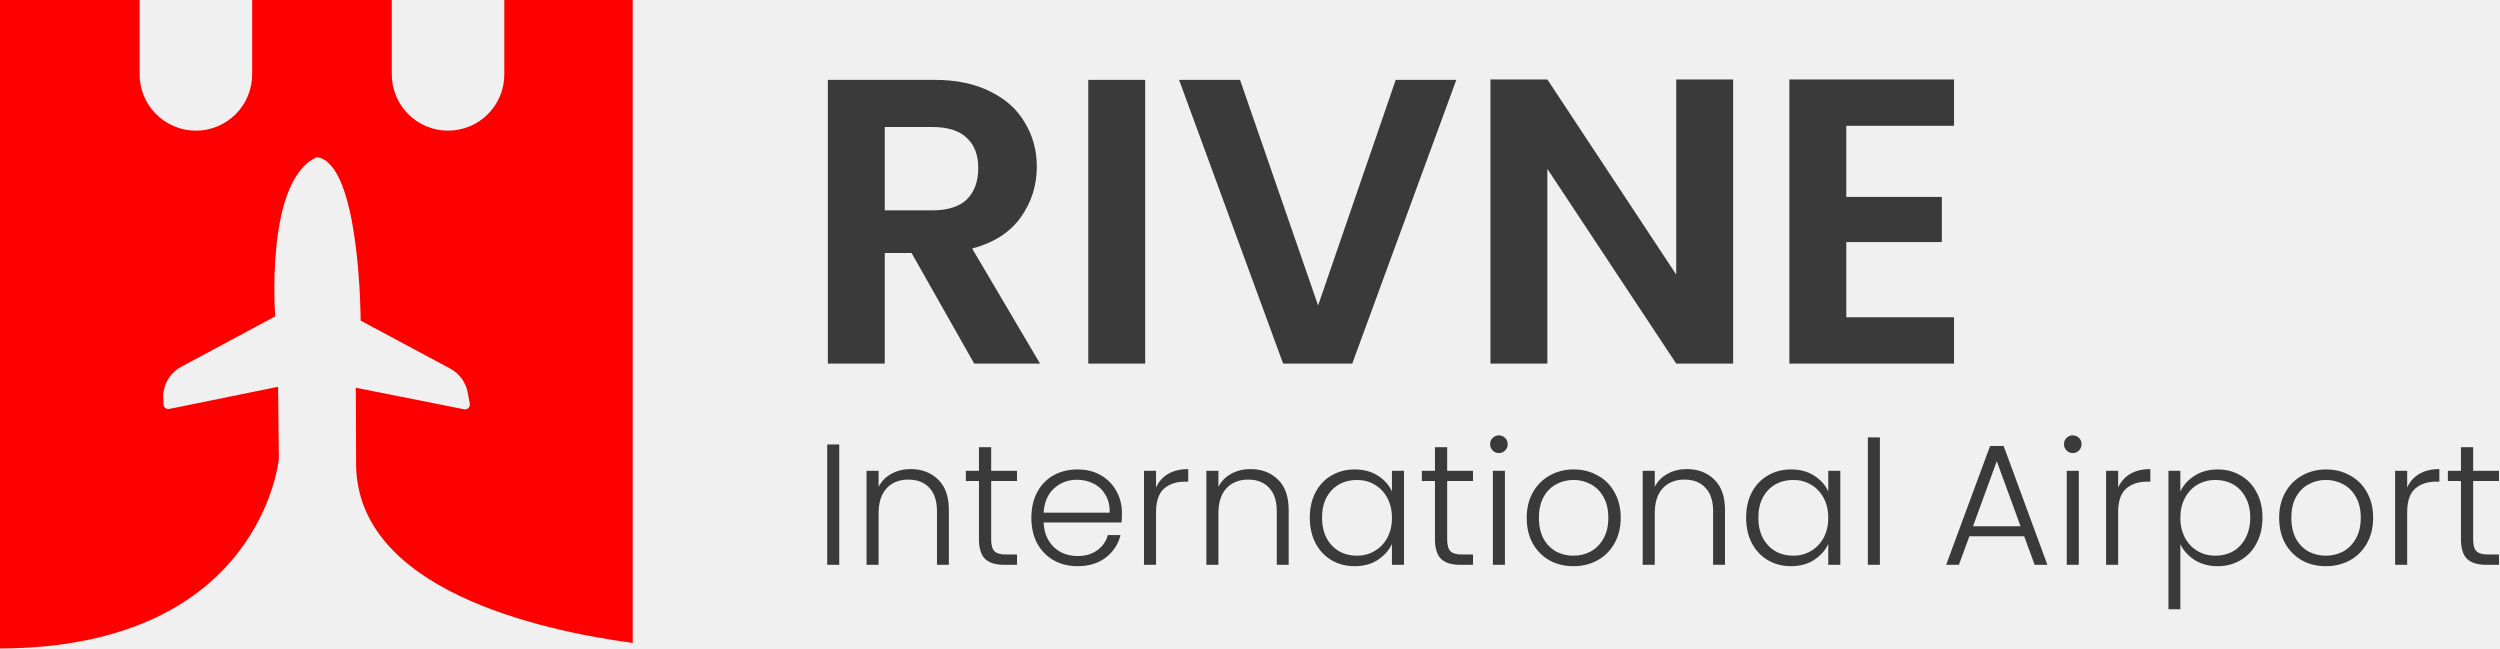
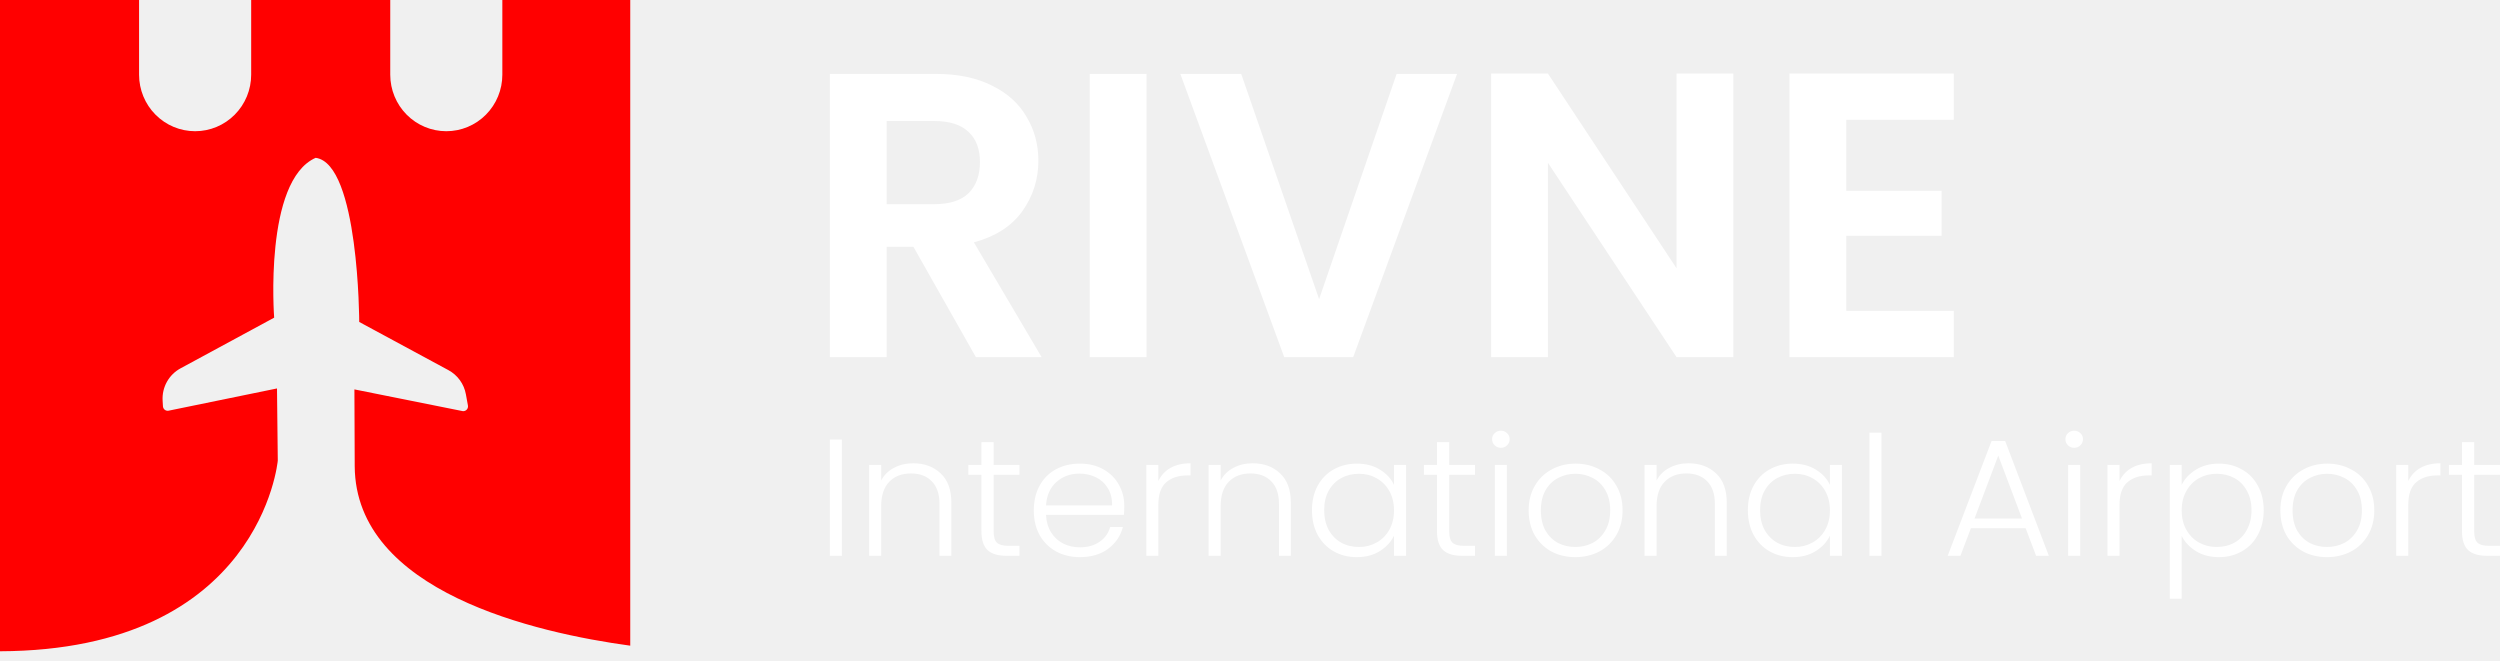
- <svg xmlns="http://www.w3.org/2000/svg" width="952" height="247" viewBox="0 0 952 247" fill="none">
-   <path d="M106.194 174.647L105.894 147.291L64.468 155.72C64.214 155.774 63.952 155.772 63.698 155.715C63.445 155.658 63.208 155.547 63.001 155.39C62.795 155.232 62.625 155.032 62.504 154.803C62.382 154.574 62.311 154.321 62.296 154.062L62.168 151.948C62.015 149.459 62.58 146.978 63.795 144.801C65.011 142.623 66.826 140.84 69.025 139.663L104.808 120.45C104.808 120.45 100.808 68.553 120.679 59.839C137.22 62.054 137.335 122.079 137.335 122.079L171.433 140.349C173.16 141.271 174.656 142.57 175.811 144.151C176.966 145.731 177.75 147.552 178.104 149.477L178.889 153.763C178.94 154.041 178.925 154.327 178.846 154.598C178.766 154.87 178.624 155.119 178.431 155.325C178.238 155.532 178 155.691 177.735 155.789C177.469 155.887 177.185 155.922 176.904 155.891L135.492 147.649L135.606 176.804C135.92 224.416 204.874 239.958 240.943 244.829V0H192.046V28.327C192.046 34.01 189.788 39.46 185.77 43.478C181.751 47.497 176.301 49.754 170.618 49.754C164.936 49.754 159.485 47.497 155.467 43.478C151.449 39.46 149.191 34.01 149.191 28.327V0H96.023V28.327C96.023 34.01 93.765 39.46 89.747 43.478C85.729 47.497 80.278 49.754 74.596 49.754C68.913 49.754 63.463 47.497 59.444 43.478C55.426 39.46 53.168 34.01 53.168 28.327V0H0V246.943C99.68 246.571 106.194 174.647 106.194 174.647Z" fill="#FF0000" />
-   <path fill-rule="evenodd" clip-rule="evenodd" d="M659.979 138.461H638.306L589.232 64.309V138.461H567.56V30.252H589.232L638.306 104.558V30.252H659.979V138.461ZM370.974 138.461L347.134 96.354H336.917V138.461H315.244V30.406H355.803C364.163 30.406 371.284 31.903 377.167 34.896C383.049 37.785 387.435 41.759 390.325 46.816C393.318 51.77 394.815 57.343 394.815 63.535C394.815 70.656 392.75 77.106 388.622 82.886C384.494 88.562 378.353 92.484 370.2 94.651L396.053 138.461H370.974ZM336.917 80.099H355.029C360.912 80.099 365.298 78.706 368.188 75.919C371.078 73.03 372.522 69.056 372.522 63.999C372.522 59.045 371.078 55.227 368.188 52.544C365.298 49.757 360.912 48.364 355.029 48.364H336.917V80.099ZM436.09 30.406V138.461H414.417V30.406H436.09ZM514.935 138.461L554.566 30.406H531.5L501.932 116.324L472.209 30.406H448.988L488.618 138.461H514.935ZM703.069 74.99V47.9H744.093V30.252H681.396V138.461H744.093V120.813H703.069V92.174H739.448V74.99H703.069ZM570.782 172.533C569.864 172.533 569.077 172.205 568.422 171.549C567.766 170.894 567.438 170.085 567.438 169.123C567.438 168.162 567.766 167.375 568.422 166.763C569.077 166.107 569.864 165.78 570.782 165.78C571.7 165.78 572.487 166.107 573.142 166.763C573.798 167.375 574.126 168.162 574.126 169.123C574.126 170.085 573.798 170.894 573.142 171.549C572.487 172.205 571.7 172.533 570.782 172.533ZM573.077 215.084H568.487V179.286H573.077V215.084ZM319.59 215.084V169.254H315V215.084H319.59ZM357.258 182.63C354.548 179.963 351.051 178.63 346.767 178.63C344.057 178.63 341.631 179.22 339.489 180.4C337.348 181.537 335.709 183.198 334.572 185.383V179.286H329.983V215.084H334.572V195.546C334.572 191.306 335.599 188.093 337.654 185.908C339.708 183.722 342.462 182.63 345.915 182.63C349.28 182.63 351.925 183.657 353.848 185.711C355.815 187.766 356.799 190.738 356.799 194.628V215.084H361.323V194.104C361.323 189.077 359.968 185.252 357.258 182.63ZM377.439 183.154V205.381C377.439 207.566 377.854 209.074 378.685 209.905C379.515 210.735 380.98 211.15 383.078 211.15H387.274V215.084H382.357C379.122 215.084 376.718 214.341 375.144 212.855C373.571 211.325 372.784 208.834 372.784 205.381V183.154H367.801V179.286H372.784V170.303H377.439V179.286H387.274V183.154H377.439ZM427.101 198.955C427.188 198.125 427.232 196.923 427.232 195.349C427.232 192.29 426.533 189.514 425.134 187.023C423.779 184.487 421.812 182.477 419.233 180.991C416.698 179.504 413.726 178.761 410.316 178.761C406.907 178.761 403.869 179.504 401.203 180.991C398.537 182.477 396.46 184.618 394.974 187.416C393.488 190.213 392.745 193.47 392.745 197.185C392.745 200.9 393.488 204.157 394.974 206.954C396.504 209.708 398.602 211.85 401.268 213.38C403.935 214.866 406.951 215.609 410.316 215.609C414.644 215.609 418.228 214.516 421.069 212.331C423.954 210.101 425.833 207.238 426.708 203.742H421.856C421.2 206.189 419.845 208.134 417.791 209.577C415.78 211.019 413.289 211.74 410.316 211.74C408.043 211.74 405.945 211.26 404.022 210.298C402.099 209.293 400.547 207.828 399.367 205.905C398.187 203.982 397.531 201.665 397.4 198.955H427.101ZM420.938 188.399C422.074 190.279 422.621 192.552 422.577 195.218H397.4C397.662 191.241 398.996 188.159 401.4 185.973C403.804 183.788 406.71 182.695 410.12 182.695C412.393 182.695 414.491 183.176 416.414 184.138C418.337 185.099 419.845 186.52 420.938 188.399ZM440.219 185.646C441.224 183.416 442.754 181.69 444.808 180.466C446.906 179.242 449.463 178.63 452.479 178.63V183.416H451.233C447.911 183.416 445.245 184.313 443.235 186.105C441.224 187.897 440.219 190.891 440.219 195.087V215.084H435.629V179.286H440.219V185.646ZM486.658 182.63C483.948 179.963 480.452 178.63 476.168 178.63C473.458 178.63 471.032 179.22 468.89 180.4C466.749 181.537 465.109 183.198 463.973 185.383V179.286H459.383V215.084H463.973V195.546C463.973 191.306 465 188.093 467.055 185.908C469.109 183.722 471.863 182.63 475.316 182.63C478.681 182.63 481.326 183.657 483.249 185.711C485.216 187.766 486.199 190.738 486.199 194.628V215.084H490.723V194.104C490.723 189.077 489.368 185.252 486.658 182.63ZM498.776 197.12C498.776 193.448 499.497 190.235 500.939 187.481C502.425 184.684 504.458 182.542 507.037 181.056C509.659 179.526 512.61 178.761 515.888 178.761C519.297 178.761 522.226 179.548 524.674 181.122C527.165 182.695 528.957 184.706 530.05 187.154V179.286H534.64V215.084H530.05V207.151C528.914 209.599 527.1 211.631 524.608 213.248C522.16 214.822 519.232 215.609 515.822 215.609C512.588 215.609 509.659 214.844 507.037 213.314C504.458 211.784 502.425 209.621 500.939 206.823C499.497 204.026 498.776 200.791 498.776 197.12ZM530.05 197.185C530.05 194.3 529.46 191.765 528.28 189.58C527.1 187.394 525.482 185.711 523.428 184.531C521.417 183.351 519.188 182.761 516.74 182.761C514.205 182.761 511.932 183.329 509.922 184.465C507.911 185.602 506.316 187.263 505.135 189.448C503.999 191.59 503.431 194.147 503.431 197.12C503.431 200.048 503.999 202.627 505.135 204.856C506.316 207.042 507.911 208.724 509.922 209.905C511.932 211.041 514.205 211.609 516.74 211.609C519.188 211.609 521.417 211.019 523.428 209.839C525.482 208.659 527.1 206.976 528.28 204.791C529.46 202.605 530.05 200.07 530.05 197.185ZM551.084 205.381V183.154H560.918V179.286H551.084V170.303H546.428V179.286H541.445V183.154H546.428V205.381C546.428 208.834 547.215 211.325 548.789 212.855C550.362 214.341 552.766 215.084 556.001 215.084H560.918V211.15H556.722C554.624 211.15 553.16 210.735 552.329 209.905C551.499 209.074 551.084 207.566 551.084 205.381ZM590.026 213.38C592.736 214.866 595.774 215.609 599.14 215.609C602.506 215.609 605.565 214.866 608.319 213.38C611.073 211.85 613.236 209.686 614.81 206.889C616.383 204.091 617.17 200.857 617.17 197.185C617.17 193.47 616.383 190.235 614.81 187.481C613.28 184.684 611.138 182.542 608.385 181.056C605.675 179.526 602.637 178.761 599.271 178.761C595.905 178.761 592.868 179.526 590.158 181.056C587.448 182.542 585.306 184.684 583.732 187.481C582.159 190.235 581.372 193.47 581.372 197.185C581.372 200.9 582.137 204.157 583.667 206.954C585.24 209.708 587.36 211.85 590.026 213.38ZM605.696 210.036C603.686 211.085 601.5 211.609 599.14 211.609C596.78 211.609 594.594 211.085 592.583 210.036C590.617 208.943 589.021 207.326 587.797 205.184C586.617 202.998 586.027 200.332 586.027 197.185C586.027 194.038 586.617 191.394 587.797 189.252C589.021 187.066 590.638 185.449 592.649 184.4C594.66 183.307 596.845 182.761 599.206 182.761C601.566 182.761 603.751 183.307 605.762 184.4C607.773 185.449 609.39 187.066 610.614 189.252C611.838 191.394 612.45 194.038 612.45 197.185C612.45 200.332 611.816 202.998 610.548 205.184C609.324 207.326 607.707 208.943 605.696 210.036ZM642.321 178.63C646.605 178.63 650.101 179.963 652.811 182.63C655.521 185.252 656.876 189.077 656.876 194.104V215.084H652.352V194.628C652.352 190.738 651.369 187.766 649.402 185.711C647.479 183.657 644.834 182.63 641.469 182.63C638.016 182.63 635.262 183.722 633.208 185.908C631.153 188.093 630.126 191.306 630.126 195.546V215.084H625.536V179.286H630.126V185.383C631.262 183.198 632.902 181.537 635.043 180.4C637.185 179.22 639.611 178.63 642.321 178.63ZM667.092 187.481C665.65 190.235 664.929 193.448 664.929 197.12C664.929 200.791 665.65 204.026 667.092 206.823C668.578 209.621 670.611 211.784 673.19 213.314C675.812 214.844 678.741 215.609 681.975 215.609C685.385 215.609 688.313 214.822 690.761 213.248C693.253 211.631 695.067 209.599 696.203 207.151V215.084H700.793V179.286H696.203V187.154C695.11 184.706 693.318 182.695 690.827 181.122C688.379 179.548 685.45 178.761 682.041 178.761C678.763 178.761 675.812 179.526 673.19 181.056C670.611 182.542 668.578 184.684 667.092 187.481ZM694.433 189.58C695.613 191.765 696.203 194.3 696.203 197.185C696.203 200.07 695.613 202.605 694.433 204.791C693.253 206.976 691.635 208.659 689.581 209.839C687.57 211.019 685.341 211.609 682.893 211.609C680.358 211.609 678.085 211.041 676.075 209.905C674.064 208.724 672.469 207.042 671.288 204.856C670.152 202.627 669.584 200.048 669.584 197.12C669.584 194.147 670.152 191.59 671.288 189.448C672.469 187.263 674.064 185.602 676.075 184.465C678.085 183.329 680.358 182.761 682.893 182.761C685.341 182.761 687.57 183.351 689.581 184.531C691.635 185.711 693.253 187.394 694.433 189.58ZM715.86 166.566V215.084H711.27V166.566H715.86ZM749.949 204.201H770.798L774.798 215.084H779.65L762.996 169.845H757.817L741.097 215.084H745.949L749.949 204.201ZM760.374 175.614L769.421 200.398H751.326L760.374 175.614ZM789.31 172.533C788.392 172.533 787.605 172.205 786.95 171.549C786.294 170.894 785.966 170.085 785.966 169.123C785.966 168.162 786.294 167.375 786.95 166.763C787.605 166.107 788.392 165.78 789.31 165.78C790.228 165.78 791.015 166.107 791.671 166.763C792.326 167.375 792.654 168.162 792.654 169.123C792.654 170.085 792.326 170.894 791.671 171.549C791.015 172.205 790.228 172.533 789.31 172.533ZM811.177 180.466C809.123 181.69 807.593 183.416 806.587 185.646V179.286H801.998V215.084H806.587V195.087C806.587 190.891 807.593 187.897 809.603 186.105C811.614 184.313 814.28 183.416 817.602 183.416H818.848V178.63C815.832 178.63 813.275 179.242 811.177 180.466ZM791.605 179.286V215.084H787.015V179.286H791.605ZM830.276 187.154C831.413 184.75 833.205 182.761 835.653 181.187C838.144 179.57 841.095 178.761 844.504 178.761C847.738 178.761 850.645 179.526 853.224 181.056C855.847 182.542 857.879 184.684 859.322 187.481C860.808 190.235 861.551 193.448 861.551 197.12C861.551 200.791 860.808 204.026 859.322 206.823C857.879 209.621 855.847 211.784 853.224 213.314C850.645 214.844 847.738 215.609 844.504 215.609C841.138 215.609 838.21 214.822 835.718 213.248C833.227 211.631 831.413 209.621 830.276 207.216V232H825.752V179.286H830.276V187.154ZM856.896 197.12C856.896 194.147 856.306 191.59 855.125 189.448C853.989 187.263 852.415 185.602 850.405 184.465C848.394 183.329 846.121 182.761 843.586 182.761C841.138 182.761 838.887 183.351 836.833 184.531C834.822 185.711 833.227 187.394 832.047 189.58C830.866 191.765 830.276 194.3 830.276 197.185C830.276 200.07 830.866 202.605 832.047 204.791C833.227 206.976 834.822 208.659 836.833 209.839C838.887 211.019 841.138 211.609 843.586 211.609C846.121 211.609 848.394 211.041 850.405 209.905C852.415 208.724 853.989 207.042 855.125 204.856C856.306 202.627 856.896 200.048 856.896 197.12ZM876.552 213.38C879.262 214.866 882.3 215.609 885.666 215.609C889.032 215.609 892.091 214.866 894.845 213.38C897.599 211.85 899.762 209.686 901.336 206.889C902.909 204.091 903.696 200.857 903.696 197.185C903.696 193.47 902.909 190.235 901.336 187.481C899.806 184.684 897.664 182.542 894.91 181.056C892.201 179.526 889.163 178.761 885.797 178.761C882.431 178.761 879.393 179.526 876.683 181.056C873.973 182.542 871.832 184.684 870.258 187.481C868.685 190.235 867.898 193.47 867.898 197.185C867.898 200.9 868.663 204.157 870.193 206.954C871.766 209.708 873.886 211.85 876.552 213.38ZM892.222 210.036C890.212 211.085 888.026 211.609 885.666 211.609C883.306 211.609 881.12 211.085 879.109 210.036C877.142 208.943 875.547 207.326 874.323 205.184C873.143 202.998 872.553 200.332 872.553 197.185C872.553 194.038 873.143 191.394 874.323 189.252C875.547 187.066 877.164 185.449 879.175 184.4C881.186 183.307 883.371 182.761 885.731 182.761C888.092 182.761 890.277 183.307 892.288 184.4C894.299 185.449 895.916 187.066 897.14 189.252C898.364 191.394 898.975 194.038 898.975 197.185C898.975 200.332 898.342 202.998 897.074 205.184C895.85 207.326 894.233 208.943 892.222 210.036ZM916.652 185.646C917.657 183.416 919.187 181.69 921.241 180.466C923.34 179.242 925.896 178.63 928.912 178.63V183.416H927.667C924.345 183.416 921.679 184.313 919.668 186.105C917.657 187.897 916.652 190.891 916.652 195.087V215.084H912.062V179.286H916.652V185.646ZM941.783 205.381V183.154H951.618V179.286H941.783V170.303H937.128V179.286H932.145V183.154H937.128V205.381C937.128 208.834 937.915 211.325 939.488 212.855C941.062 214.341 943.466 215.084 946.701 215.084H951.618V211.15H947.422C945.324 211.15 943.859 210.735 943.029 209.905C942.198 209.074 941.783 207.566 941.783 205.381Z" fill="#3A3A3A" />
+ <svg xmlns="http://www.w3.org/2000/svg" width="140" height="37" viewBox="0 0 140 37" fill="none">
+   <path d="M15.556 25.793L15.512 21.753L9.443 22.998C9.406 23.006 9.368 23.006 9.331 22.997C9.294 22.989 9.259 22.973 9.229 22.949C9.198 22.926 9.174 22.896 9.156 22.863C9.138 22.829 9.128 22.791 9.125 22.753L9.107 22.441C9.084 22.073 9.167 21.707 9.345 21.385C9.523 21.064 9.789 20.8 10.111 20.627L15.353 17.789C15.353 17.789 14.767 10.124 17.677 8.838C20.101 9.165 20.117 18.03 20.117 18.03L25.112 20.728C25.365 20.864 25.584 21.056 25.753 21.289C25.923 21.523 26.037 21.792 26.089 22.076L26.204 22.709C26.212 22.75 26.209 22.792 26.198 22.832C26.186 22.872 26.165 22.909 26.137 22.94C26.109 22.97 26.074 22.994 26.035 23.008C25.996 23.023 25.955 23.028 25.913 23.023L19.847 21.806L19.864 26.112C19.91 33.144 30.011 35.439 35.294 36.158V0H28.131V4.184C28.131 5.023 27.801 5.828 27.212 6.421C26.624 7.015 25.825 7.348 24.993 7.348C24.16 7.348 23.362 7.015 22.773 6.421C22.185 5.828 21.854 5.023 21.854 4.184V0H14.066V4.184C14.066 5.023 13.735 5.828 13.146 6.421C12.558 7.015 11.759 7.348 10.927 7.348C10.095 7.348 9.296 7.015 8.708 6.421C8.119 5.828 7.788 5.023 7.788 4.184V0H0V36.471C14.601 36.416 15.556 25.793 15.556 25.793Z" fill="#FF0000" />
+   <path fill-rule="evenodd" clip-rule="evenodd" d="M97.067 20H93.886L86.683 9.116V20H83.502V4.118H86.683L93.886 15.024V4.118H97.067V20ZM54.65 20L51.151 13.82H49.652V20H46.471V4.14H52.423C53.65 4.14 54.696 4.36 55.559 4.799C56.422 5.223 57.066 5.807 57.49 6.549C57.929 7.276 58.149 8.094 58.149 9.003C58.149 10.048 57.846 10.995 57.24 11.843C56.634 12.676 55.733 13.252 54.536 13.57L58.331 20H54.65ZM49.652 11.434H52.31C53.173 11.434 53.817 11.229 54.241 10.82C54.665 10.396 54.877 9.813 54.877 9.071C54.877 8.344 54.665 7.783 54.241 7.39C53.817 6.981 53.173 6.776 52.31 6.776H49.652V11.434ZM64.207 4.14V20H61.026V4.14H64.207ZM75.779 20L81.595 4.14H78.21L73.87 16.751L69.508 4.14H66.1L71.916 20H75.779ZM103.391 10.684V6.708H109.412V4.118H100.21V20H109.412V17.41H103.391V13.206H108.73V10.684H103.391ZM84.049 25.078C83.914 25.078 83.799 25.031 83.702 24.938C83.606 24.845 83.558 24.73 83.558 24.593C83.558 24.456 83.606 24.344 83.702 24.258C83.799 24.164 83.914 24.118 84.049 24.118C84.184 24.118 84.3 24.164 84.396 24.258C84.492 24.344 84.54 24.456 84.54 24.593C84.54 24.73 84.492 24.845 84.396 24.938C84.3 25.031 84.184 25.078 84.049 25.078ZM47.145 31.125V24.612H46.471V31.125H47.145ZM52.679 26.513C52.281 26.134 51.767 25.944 51.138 25.944C50.74 25.944 50.383 26.028 50.069 26.196C49.754 26.357 49.513 26.593 49.346 26.904V26.037H48.672V31.125H49.346V28.348C49.346 27.746 49.497 27.289 49.799 26.979C50.101 26.668 50.505 26.513 51.013 26.513C51.507 26.513 51.896 26.659 52.178 26.951C52.467 27.242 52.612 27.665 52.612 28.218V31.125H53.276V28.143C53.276 27.429 53.077 26.885 52.679 26.513ZM55.644 26.587V29.746C55.644 30.057 55.705 30.271 55.827 30.389C55.949 30.507 56.164 30.566 56.472 30.566H57.089V31.125H56.367C55.891 31.125 55.538 31.02 55.307 30.808C55.076 30.591 54.96 30.237 54.96 29.746V26.587H54.228V26.037H54.96V24.761H55.644V26.037H57.089V26.587H55.644ZM62.94 28.833C62.953 28.715 62.959 28.544 62.959 28.32C62.959 27.886 62.857 27.491 62.651 27.137C62.452 26.777 62.163 26.491 61.784 26.28C61.412 26.068 60.975 25.963 60.474 25.963C59.973 25.963 59.527 26.068 59.135 26.28C58.744 26.491 58.438 26.795 58.22 27.193C58.002 27.59 57.893 28.053 57.893 28.581C57.893 29.109 58.002 29.572 58.22 29.97C58.445 30.361 58.753 30.666 59.145 30.883C59.537 31.094 59.98 31.2 60.474 31.2C61.11 31.2 61.636 31.044 62.054 30.734C62.478 30.417 62.754 30.01 62.882 29.513H62.169C62.073 29.861 61.874 30.137 61.572 30.343C61.277 30.547 60.911 30.65 60.474 30.65C60.14 30.65 59.832 30.582 59.55 30.445C59.267 30.302 59.039 30.094 58.866 29.821C58.692 29.547 58.596 29.218 58.577 28.833H62.94ZM62.035 27.333C62.202 27.6 62.282 27.923 62.276 28.302H58.577C58.615 27.736 58.811 27.298 59.164 26.988C59.517 26.677 59.944 26.522 60.445 26.522C60.779 26.522 61.087 26.59 61.37 26.727C61.653 26.864 61.874 27.066 62.035 27.333ZM64.867 26.941C65.015 26.624 65.24 26.379 65.542 26.205C65.85 26.031 66.225 25.944 66.669 25.944V26.624H66.486C65.998 26.624 65.606 26.752 65.31 27.006C65.015 27.261 64.867 27.687 64.867 28.283V31.125H64.193V26.037H64.867V26.941ZM71.69 26.513C71.292 26.134 70.778 25.944 70.149 25.944C69.751 25.944 69.394 26.028 69.08 26.196C68.765 26.357 68.524 26.593 68.357 26.904V26.037H67.683V31.125H68.357V28.348C68.357 27.746 68.508 27.289 68.81 26.979C69.112 26.668 69.516 26.513 70.024 26.513C70.518 26.513 70.907 26.659 71.189 26.951C71.478 27.242 71.623 27.665 71.623 28.218V31.125H72.287V28.143C72.287 27.429 72.088 26.885 71.69 26.513ZM73.47 28.572C73.47 28.05 73.576 27.593 73.788 27.202C74.007 26.805 74.305 26.5 74.684 26.289C75.069 26.072 75.503 25.963 75.984 25.963C76.485 25.963 76.915 26.075 77.275 26.298C77.641 26.522 77.904 26.808 78.065 27.155V26.037H78.739V31.125H78.065V29.998C77.898 30.346 77.632 30.634 77.266 30.864C76.906 31.088 76.476 31.2 75.975 31.2C75.499 31.2 75.069 31.091 74.684 30.874C74.305 30.656 74.007 30.349 73.788 29.951C73.576 29.553 73.47 29.094 73.47 28.572ZM78.065 28.581C78.065 28.171 77.978 27.811 77.805 27.5C77.632 27.19 77.394 26.951 77.092 26.783C76.797 26.615 76.469 26.531 76.11 26.531C75.737 26.531 75.403 26.612 75.108 26.773C74.812 26.935 74.578 27.171 74.405 27.482C74.238 27.786 74.154 28.149 74.154 28.572C74.154 28.988 74.238 29.355 74.405 29.672C74.578 29.982 74.812 30.221 75.108 30.389C75.403 30.551 75.737 30.631 76.11 30.631C76.469 30.631 76.797 30.547 77.092 30.38C77.394 30.212 77.632 29.973 77.805 29.662C77.978 29.352 78.065 28.991 78.065 28.581ZM81.155 29.746V26.587H82.6V26.037H81.155V24.761H80.471V26.037H79.739V26.587H80.471V29.746C80.471 30.237 80.587 30.591 80.818 30.808C81.049 31.02 81.402 31.125 81.878 31.125H82.6V30.566H81.984C81.675 30.566 81.46 30.507 81.338 30.389C81.216 30.271 81.155 30.057 81.155 29.746ZM86.876 30.883C87.275 31.094 87.721 31.2 88.215 31.2C88.71 31.2 89.159 31.094 89.564 30.883C89.969 30.666 90.286 30.358 90.518 29.96C90.749 29.563 90.864 29.103 90.864 28.581C90.864 28.053 90.749 27.593 90.518 27.202C90.293 26.805 89.978 26.5 89.574 26.289C89.175 26.072 88.729 25.963 88.235 25.963C87.74 25.963 87.294 26.072 86.896 26.289C86.498 26.5 86.183 26.805 85.952 27.202C85.721 27.593 85.605 28.053 85.605 28.581C85.605 29.109 85.717 29.572 85.942 29.97C86.173 30.361 86.485 30.666 86.876 30.883ZM89.179 30.408C88.883 30.557 88.562 30.631 88.215 30.631C87.869 30.631 87.548 30.557 87.252 30.408C86.963 30.252 86.729 30.023 86.549 29.718C86.376 29.407 86.289 29.029 86.289 28.581C86.289 28.134 86.376 27.758 86.549 27.454C86.729 27.143 86.966 26.913 87.262 26.764C87.557 26.609 87.878 26.531 88.225 26.531C88.572 26.531 88.893 26.609 89.188 26.764C89.484 26.913 89.721 27.143 89.901 27.454C90.081 27.758 90.171 28.134 90.171 28.581C90.171 29.029 90.078 29.407 89.891 29.718C89.712 30.023 89.474 30.252 89.179 30.408ZM94.559 25.944C95.189 25.944 95.703 26.134 96.101 26.513C96.499 26.885 96.698 27.429 96.698 28.143V31.125H96.033V28.218C96.033 27.665 95.889 27.242 95.6 26.951C95.317 26.659 94.929 26.513 94.434 26.513C93.927 26.513 93.522 26.668 93.221 26.979C92.919 27.289 92.768 27.746 92.768 28.348V31.125H92.094V26.037H92.768V26.904C92.935 26.593 93.176 26.357 93.49 26.196C93.805 26.028 94.161 25.944 94.559 25.944ZM98.199 27.202C97.987 27.593 97.881 28.05 97.881 28.572C97.881 29.094 97.987 29.553 98.199 29.951C98.417 30.349 98.716 30.656 99.094 30.874C99.48 31.091 99.91 31.2 100.385 31.2C100.886 31.2 101.316 31.088 101.676 30.864C102.042 30.634 102.309 30.346 102.476 29.998V31.125H103.15V26.037H102.476V27.155C102.315 26.808 102.052 26.522 101.686 26.298C101.326 26.075 100.896 25.963 100.395 25.963C99.913 25.963 99.48 26.072 99.094 26.289C98.716 26.5 98.417 26.805 98.199 27.202ZM84.386 26.037V31.125H83.712V26.037H84.386ZM102.215 27.5C102.389 27.811 102.476 28.171 102.476 28.581C102.476 28.991 102.389 29.352 102.215 29.662C102.042 29.973 101.804 30.212 101.503 30.38C101.207 30.547 100.88 30.631 100.52 30.631C100.148 30.631 99.814 30.551 99.518 30.389C99.223 30.221 98.989 29.982 98.815 29.672C98.648 29.355 98.565 28.988 98.565 28.572C98.565 28.149 98.648 27.786 98.815 27.482C98.989 27.171 99.223 26.935 99.518 26.773C99.814 26.612 100.148 26.531 100.52 26.531C100.88 26.531 101.207 26.615 101.503 26.783C101.804 26.951 102.042 27.19 102.215 27.5ZM105.363 24.23V31.125H104.689V24.23H105.363ZM113.435 29.578L114.022 31.125H114.735L112.289 24.695H111.528L109.071 31.125H109.784L110.372 29.578H113.435ZM111.903 25.515L113.233 29.038H110.574L111.903 25.515ZM116.154 25.078C116.02 25.078 115.904 25.031 115.808 24.938C115.711 24.845 115.663 24.73 115.663 24.593C115.663 24.456 115.711 24.344 115.808 24.258C115.904 24.164 116.02 24.118 116.154 24.118C116.289 24.118 116.405 24.164 116.501 24.258C116.598 24.344 116.646 24.456 116.646 24.593C116.646 24.73 116.598 24.845 116.501 24.938C116.405 25.031 116.289 25.078 116.154 25.078ZM119.367 26.205C119.065 26.379 118.841 26.624 118.693 26.941V26.037H118.019V31.125H118.693V28.283C118.693 27.687 118.841 27.261 119.136 27.006C119.431 26.752 119.823 26.624 120.311 26.624H120.494V25.944C120.051 25.944 119.675 26.031 119.367 26.205ZM116.492 26.037V31.125H115.817V26.037H116.492ZM122.173 27.155C122.34 26.814 122.603 26.531 122.963 26.308C123.329 26.078 123.762 25.963 124.263 25.963C124.739 25.963 125.166 26.072 125.544 26.289C125.93 26.5 126.228 26.805 126.44 27.202C126.659 27.593 126.768 28.05 126.768 28.572C126.768 29.094 126.659 29.553 126.44 29.951C126.228 30.349 125.93 30.656 125.544 30.874C125.166 31.091 124.739 31.2 124.263 31.2C123.769 31.2 123.339 31.088 122.973 30.864C122.607 30.634 122.34 30.349 122.173 30.007V33.529H121.508V26.037H122.173V27.155ZM126.084 28.572C126.084 28.149 125.997 27.786 125.824 27.482C125.657 27.171 125.426 26.935 125.13 26.773C124.835 26.612 124.501 26.531 124.128 26.531C123.769 26.531 123.438 26.615 123.136 26.783C122.841 26.951 122.607 27.19 122.433 27.5C122.26 27.811 122.173 28.171 122.173 28.581C122.173 28.991 122.26 29.352 122.433 29.662C122.607 29.973 122.841 30.212 123.136 30.38C123.438 30.547 123.769 30.631 124.128 30.631C124.501 30.631 124.835 30.551 125.13 30.389C125.426 30.221 125.657 29.982 125.824 29.672C125.997 29.355 126.084 28.988 126.084 28.572ZM128.972 30.883C129.37 31.094 129.816 31.2 130.311 31.2C130.805 31.2 131.255 31.094 131.659 30.883C132.064 30.666 132.382 30.358 132.613 29.96C132.844 29.563 132.96 29.103 132.96 28.581C132.96 28.053 132.844 27.593 132.613 27.202C132.388 26.805 132.073 26.5 131.669 26.289C131.271 26.072 130.824 25.963 130.33 25.963C129.835 25.963 129.389 26.072 128.991 26.289C128.593 26.5 128.278 26.805 128.047 27.202C127.816 27.593 127.7 28.053 127.7 28.581C127.7 29.109 127.813 29.572 128.037 29.97C128.269 30.361 128.58 30.666 128.972 30.883ZM131.274 30.408C130.979 30.557 130.657 30.631 130.311 30.631C129.964 30.631 129.643 30.557 129.347 30.408C129.058 30.252 128.824 30.023 128.644 29.718C128.471 29.407 128.384 29.029 128.384 28.581C128.384 28.134 128.471 27.758 128.644 27.454C128.824 27.143 129.062 26.913 129.357 26.764C129.652 26.609 129.974 26.531 130.32 26.531C130.667 26.531 130.988 26.609 131.284 26.764C131.579 26.913 131.817 27.143 131.996 27.454C132.176 27.758 132.266 28.134 132.266 28.581C132.266 29.029 132.173 29.407 131.987 29.718C131.807 30.023 131.569 30.252 131.274 30.408ZM134.863 26.941C135.011 26.624 135.236 26.379 135.537 26.205C135.846 26.031 136.221 25.944 136.664 25.944V26.624H136.481C135.993 26.624 135.602 26.752 135.306 27.006C135.011 27.261 134.863 27.687 134.863 28.283V31.125H134.189V26.037H134.863V26.941ZM138.555 29.746V26.587H140V26.037H138.555V24.761H137.871V26.037H137.139V26.587H137.871V29.746C137.871 30.237 137.987 30.591 138.218 30.808C138.449 31.02 138.802 31.125 139.278 31.125H140V30.566H139.384C139.075 30.566 138.86 30.507 138.738 30.389C138.616 30.271 138.555 30.057 138.555 29.746Z" fill="white" />
</svg>
